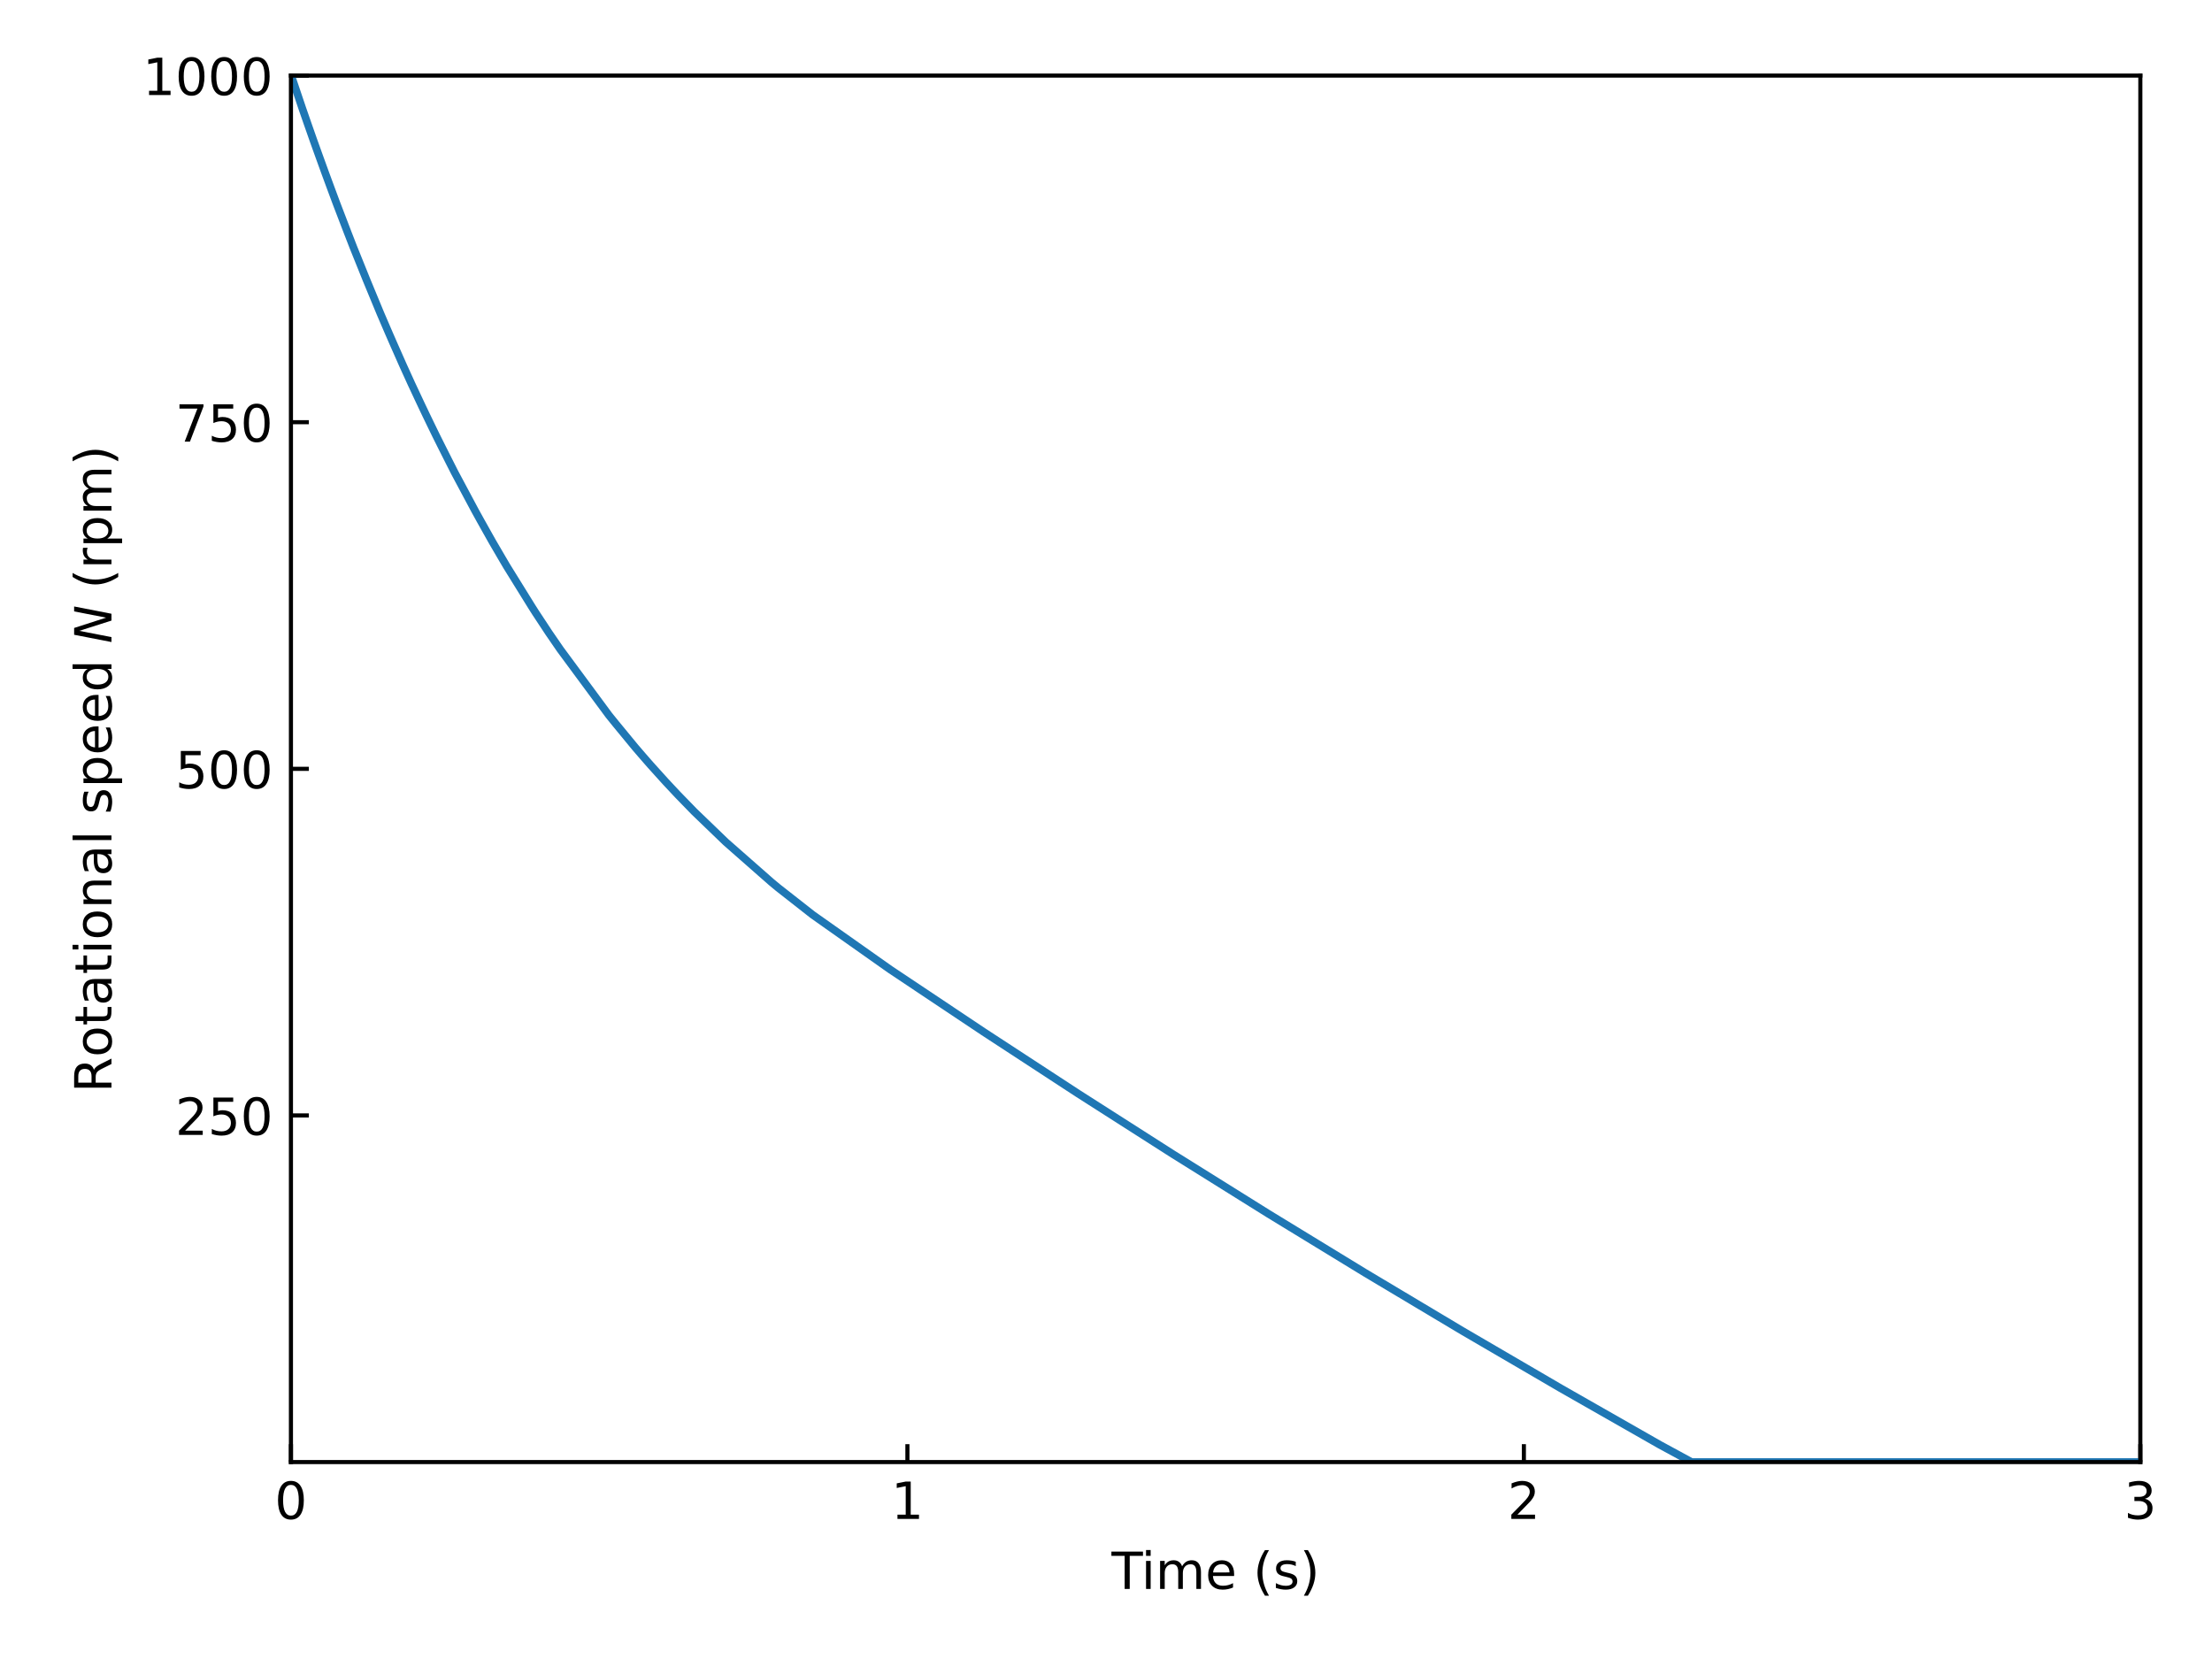
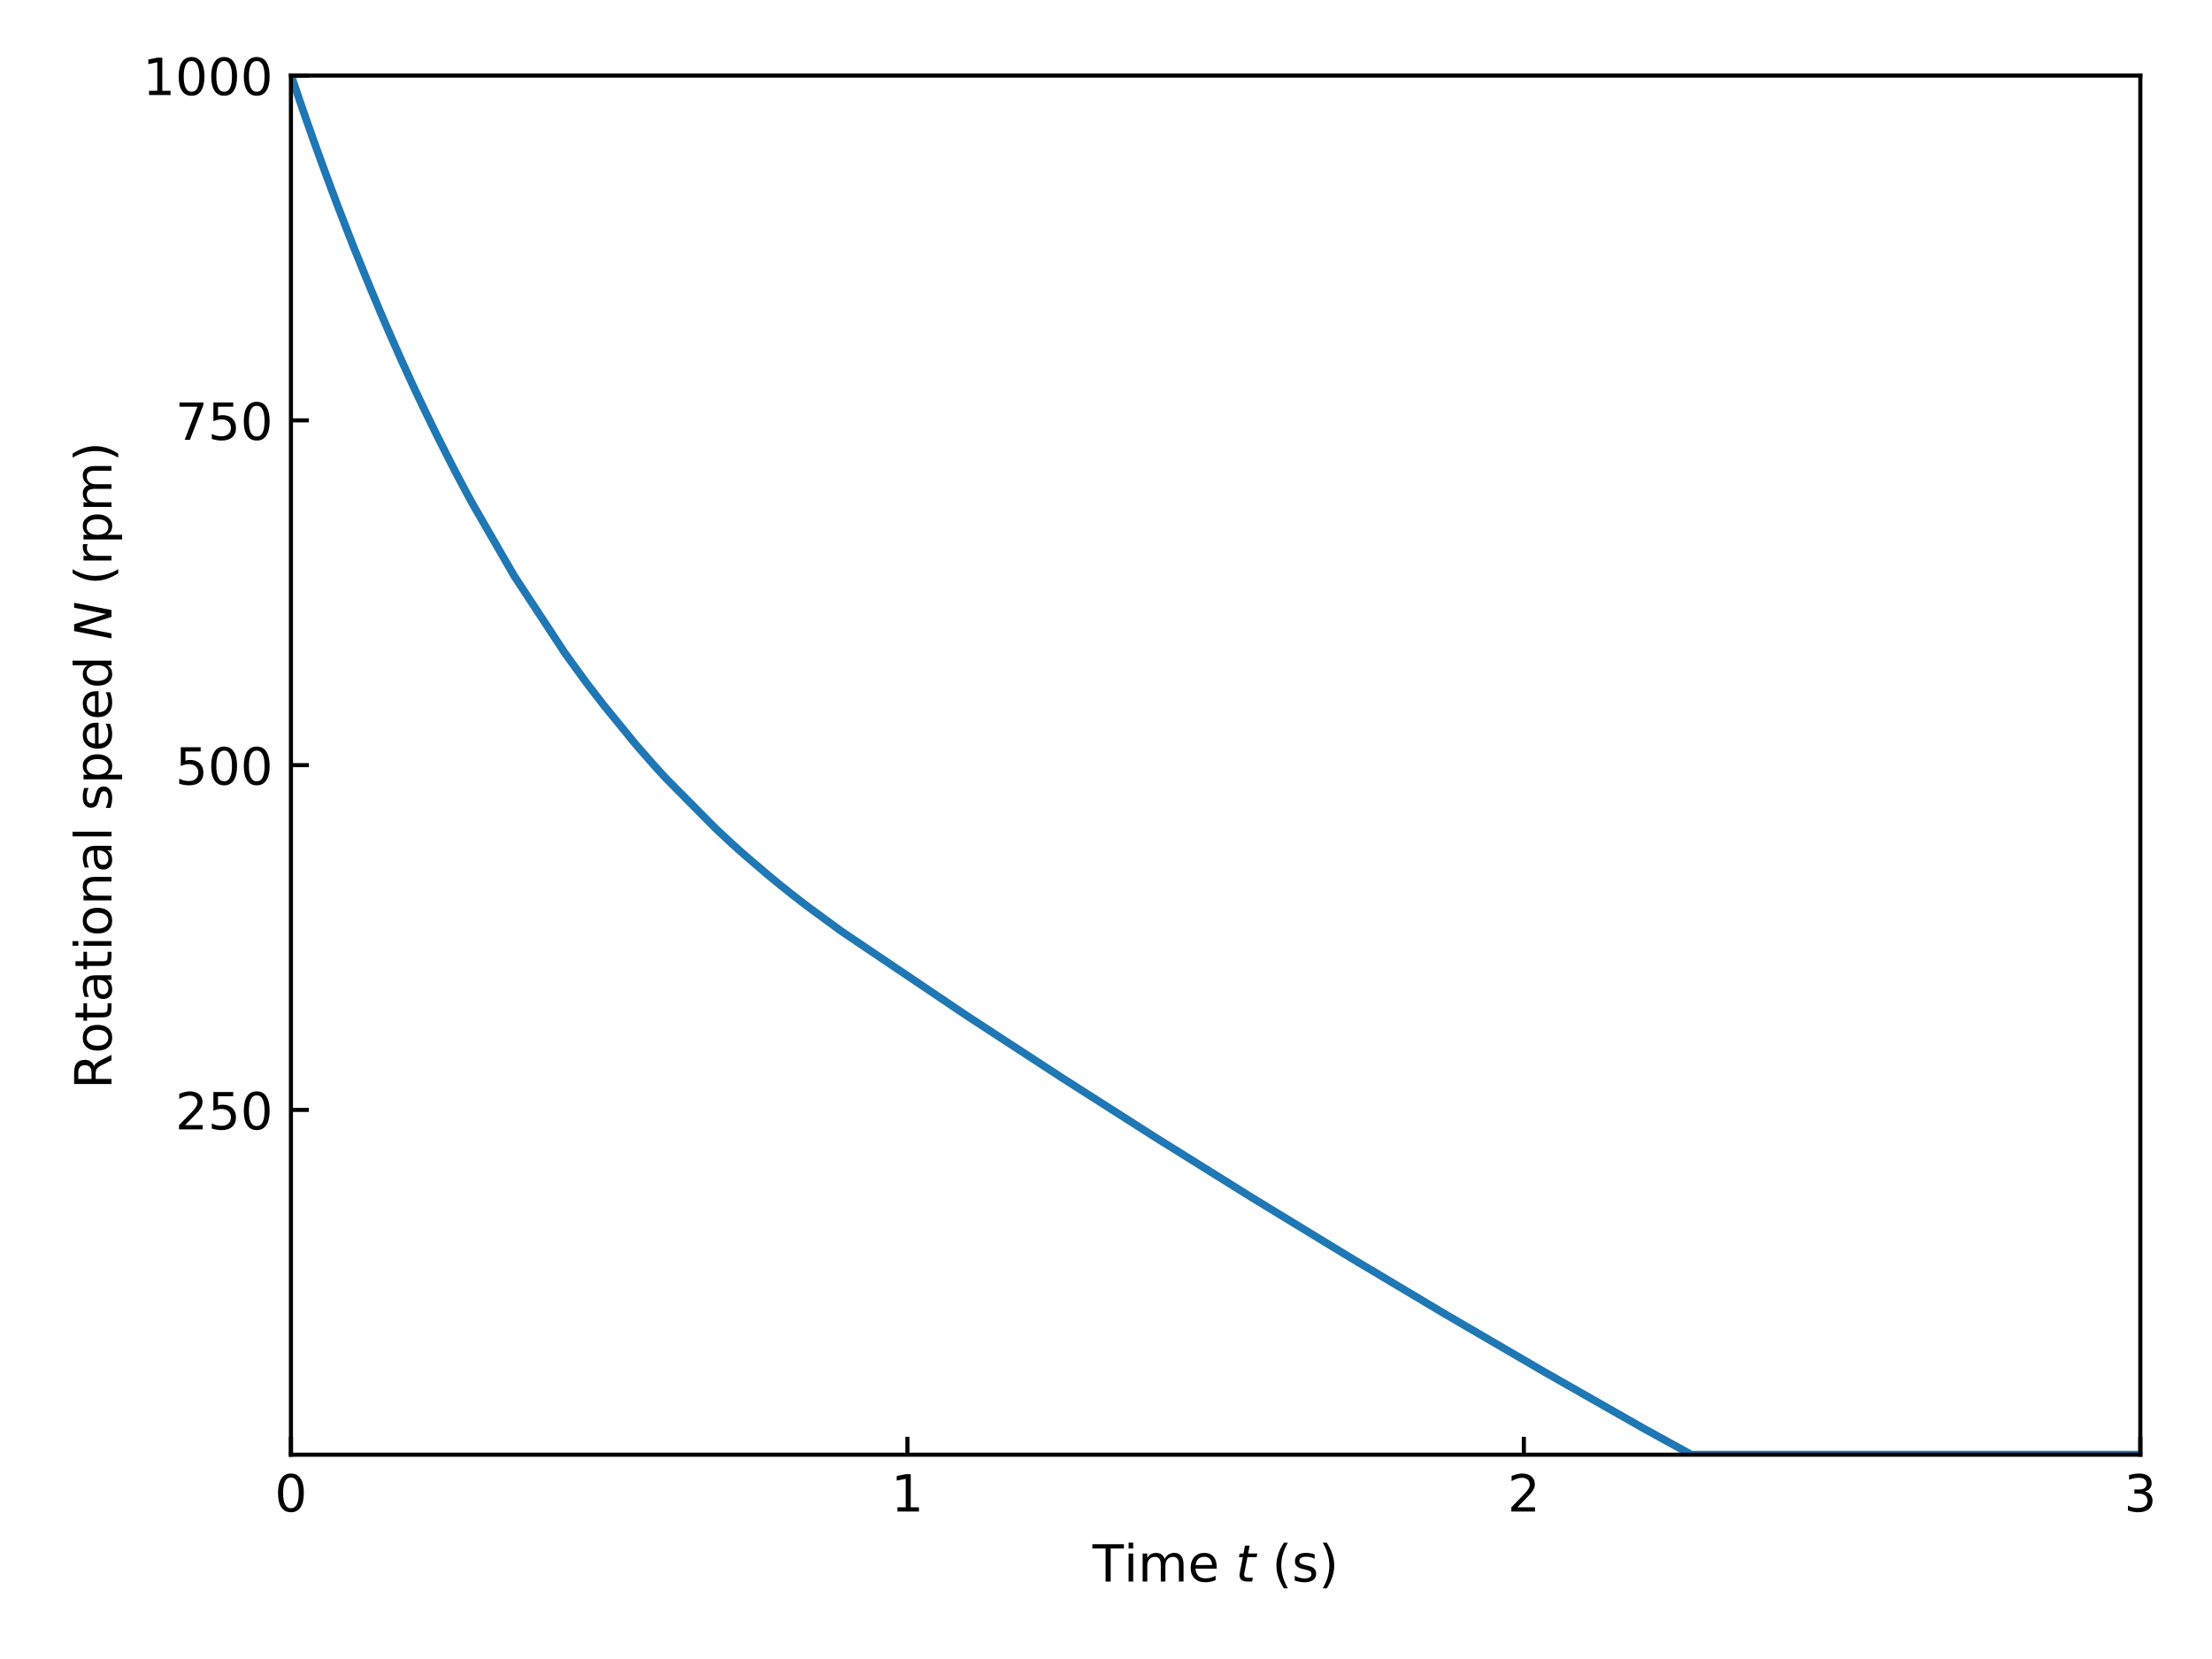
<svg xmlns="http://www.w3.org/2000/svg" xmlns:xlink="http://www.w3.org/1999/xlink" width="432pt" height="324pt" viewBox="0 0 432 324" version="1.1">
  <defs>
    <style type="text/css">*{stroke-linejoin: round; stroke-linecap: butt}</style>
  </defs>
  <g id="figure_1">
    <g id="patch_1">
      <path d="M 0 324  L 432 324  L 432 0  L 0 0  z " style="fill: #ffffff" />
    </g>
    <g id="axes_1">
      <g id="patch_2">
-         <path d="M 56.82 285.54  L 418.005 285.54  L 418.005 14.76  L 56.82 14.76  z " style="fill: #ffffff" />
+         <path d="M 56.82 284.1  L 418.005 284.1  L 418.005 14.76  L 56.82 14.76  z " style="fill: #ffffff" />
      </g>
      <g id="matplotlib.axis_1">
        <g id="xtick_1">
          <g id="line2d_1">
            <defs>
-               <path id="m69ecab0315" d="M 0 0  L 0 -3.5  " style="stroke: #000000; stroke-width: 0.8" />
-             </defs>
-             <g>
-               <use xlink:href="#m69ecab0315" x="56.82" y="285.54" style="stroke: #000000; stroke-width: 0.8" />
+               <path id="mbf5a834a1a" d="M 0 0  L 0 -3.5  " style="stroke: #000000; stroke-width: 0.8" />
+             </defs>
+             <g>
+               <use xlink:href="#mbf5a834a1a" x="56.82" y="284.1" style="stroke: #000000; stroke-width: 0.8" />
            </g>
          </g>
          <g id="text_1">
-             <g transform="translate(53.63875 296.6384) scale(0.1 -0.1)">
+             <g transform="translate(53.63875 295.1984) scale(0.1 -0.1)">
              <defs>
                <path id="DejaVuSans-30" d="M 2034 4250  Q 1547 4250 1301 3770  Q 1056 3291 1056 2328  Q 1056 1369 1301 889  Q 1547 409 2034 409  Q 2525 409 2770 889  Q 3016 1369 3016 2328  Q 3016 3291 2770 3770  Q 2525 4250 2034 4250  z M 2034 4750  Q 2819 4750 3233 4129  Q 3647 3509 3647 2328  Q 3647 1150 3233 529  Q 2819 -91 2034 -91  Q 1250 -91 836 529  Q 422 1150 422 2328  Q 422 3509 836 4129  Q 1250 4750 2034 4750  z " transform="scale(0.015625)" />
              </defs>
              <use xlink:href="#DejaVuSans-30" />
            </g>
          </g>
        </g>
        <g id="xtick_2">
          <g id="line2d_2">
            <g>
-               <use xlink:href="#m69ecab0315" x="177.215" y="285.54" style="stroke: #000000; stroke-width: 0.8" />
+               <use xlink:href="#mbf5a834a1a" x="177.215" y="284.1" style="stroke: #000000; stroke-width: 0.8" />
            </g>
          </g>
          <g id="text_2">
-             <g transform="translate(174.0337 296.6384) scale(0.1 -0.1)">
+             <g transform="translate(174.0337 295.1984) scale(0.1 -0.1)">
              <defs>
                <path id="DejaVuSans-31" d="M 794 531  L 1825 531  L 1825 4091  L 703 3866  L 703 4441  L 1819 4666  L 2450 4666  L 2450 531  L 3481 531  L 3481 0  L 794 0  L 794 531  z " transform="scale(0.015625)" />
              </defs>
              <use xlink:href="#DejaVuSans-31" />
            </g>
          </g>
        </g>
        <g id="xtick_3">
          <g id="line2d_3">
            <g>
-               <use xlink:href="#m69ecab0315" x="297.61" y="285.54" style="stroke: #000000; stroke-width: 0.8" />
+               <use xlink:href="#mbf5a834a1a" x="297.61" y="284.1" style="stroke: #000000; stroke-width: 0.8" />
            </g>
          </g>
          <g id="text_3">
-             <g transform="translate(294.4287 296.6384) scale(0.1 -0.1)">
+             <g transform="translate(294.4287 295.1984) scale(0.1 -0.1)">
              <defs>
                <path id="DejaVuSans-32" d="M 1228 531  L 3431 531  L 3431 0  L 469 0  L 469 531  Q 828 903 1448 1529  Q 2069 2156 2228 2338  Q 2531 2678 2651 2914  Q 2772 3150 2772 3378  Q 2772 3750 2511 3984  Q 2250 4219 1831 4219  Q 1534 4219 1204 4116  Q 875 4013 500 3803  L 500 4441  Q 881 4594 1212 4672  Q 1544 4750 1819 4750  Q 2544 4750 2975 4387  Q 3406 4025 3406 3419  Q 3406 3131 3298 2873  Q 3191 2616 2906 2266  Q 2828 2175 2409 1742  Q 1991 1309 1228 531  z " transform="scale(0.015625)" />
              </defs>
              <use xlink:href="#DejaVuSans-32" />
            </g>
          </g>
        </g>
        <g id="xtick_4">
          <g id="line2d_4">
            <g>
-               <use xlink:href="#m69ecab0315" x="418.005" y="285.54" style="stroke: #000000; stroke-width: 0.8" />
+               <use xlink:href="#mbf5a834a1a" x="418.005" y="284.1" style="stroke: #000000; stroke-width: 0.8" />
            </g>
          </g>
          <g id="text_4">
-             <g transform="translate(414.8238 296.6384) scale(0.1 -0.1)">
+             <g transform="translate(414.8238 295.1984) scale(0.1 -0.1)">
              <defs>
                <path id="DejaVuSans-33" d="M 2597 2516  Q 3050 2419 3304 2112  Q 3559 1806 3559 1356  Q 3559 666 3084 287  Q 2609 -91 1734 -91  Q 1441 -91 1130 -33  Q 819 25 488 141  L 488 750  Q 750 597 1062 519  Q 1375 441 1716 441  Q 2309 441 2620 675  Q 2931 909 2931 1356  Q 2931 1769 2642 2001  Q 2353 2234 1838 2234  L 1294 2234  L 1294 2753  L 1863 2753  Q 2328 2753 2575 2939  Q 2822 3125 2822 3475  Q 2822 3834 2567 4026  Q 2313 4219 1838 4219  Q 1578 4219 1281 4162  Q 984 4106 628 3988  L 628 4550  Q 988 4650 1302 4700  Q 1616 4750 1894 4750  Q 2613 4750 3031 4423  Q 3450 4097 3450 3541  Q 3450 3153 3228 2886  Q 3006 2619 2597 2516  z " transform="scale(0.015625)" />
              </defs>
              <use xlink:href="#DejaVuSans-33" />
            </g>
          </g>
        </g>
        <g id="text_5">
-           <g transform="translate(217.0836 310.3166) scale(0.1 -0.1)">
+           <g transform="translate(213.3625 308.8766) scale(0.1 -0.1)">
            <defs>
              <path id="DejaVuSans-54" d="M -19 4666  L 3928 4666  L 3928 4134  L 2272 4134  L 2272 0  L 1638 0  L 1638 4134  L -19 4134  L -19 4666  z " transform="scale(0.015625)" />
              <path id="DejaVuSans-69" d="M 603 3500  L 1178 3500  L 1178 0  L 603 0  L 603 3500  z M 603 4863  L 1178 4863  L 1178 4134  L 603 4134  L 603 4863  z " transform="scale(0.015625)" />
              <path id="DejaVuSans-6d" d="M 3328 2828  Q 3544 3216 3844 3400  Q 4144 3584 4550 3584  Q 5097 3584 5394 3201  Q 5691 2819 5691 2113  L 5691 0  L 5113 0  L 5113 2094  Q 5113 2597 4934 2840  Q 4756 3084 4391 3084  Q 3944 3084 3684 2787  Q 3425 2491 3425 1978  L 3425 0  L 2847 0  L 2847 2094  Q 2847 2600 2669 2842  Q 2491 3084 2119 3084  Q 1678 3084 1418 2786  Q 1159 2488 1159 1978  L 1159 0  L 581 0  L 581 3500  L 1159 3500  L 1159 2956  Q 1356 3278 1631 3431  Q 1906 3584 2284 3584  Q 2666 3584 2933 3390  Q 3200 3197 3328 2828  z " transform="scale(0.015625)" />
              <path id="DejaVuSans-65" d="M 3597 1894  L 3597 1613  L 953 1613  Q 991 1019 1311 708  Q 1631 397 2203 397  Q 2534 397 2845 478  Q 3156 559 3463 722  L 3463 178  Q 3153 47 2828 -22  Q 2503 -91 2169 -91  Q 1331 -91 842 396  Q 353 884 353 1716  Q 353 2575 817 3079  Q 1281 3584 2069 3584  Q 2775 3584 3186 3129  Q 3597 2675 3597 1894  z M 3022 2063  Q 3016 2534 2758 2815  Q 2500 3097 2075 3097  Q 1594 3097 1305 2825  Q 1016 2553 972 2059  L 3022 2063  z " transform="scale(0.015625)" />
              <path id="DejaVuSans-20" transform="scale(0.015625)" />
+               <path id="DejaVuSans-Oblique-74" d="M 2706 3500  L 2619 3053  L 1472 3053  L 1100 1153  Q 1081 1047 1072 975  Q 1063 903 1063 863  Q 1063 663 1183 572  Q 1303 481 1569 481  L 2150 481  L 2053 0  L 1503 0  Q 991 0 739 200  Q 488 400 488 806  Q 488 878 497 964  Q 506 1050 525 1153  L 897 3053  L 409 3053  L 500 3500  L 978 3500  L 1172 4494  L 1747 4494  L 1556 3500  L 2706 3500  z " transform="scale(0.015625)" />
              <path id="DejaVuSans-28" d="M 1984 4856  Q 1566 4138 1362 3434  Q 1159 2731 1159 2009  Q 1159 1288 1364 580  Q 1569 -128 1984 -844  L 1484 -844  Q 1016 -109 783 600  Q 550 1309 550 2009  Q 550 2706 781 3412  Q 1013 4119 1484 4856  L 1984 4856  z " transform="scale(0.015625)" />
              <path id="DejaVuSans-73" d="M 2834 3397  L 2834 2853  Q 2591 2978 2328 3040  Q 2066 3103 1784 3103  Q 1356 3103 1142 2972  Q 928 2841 928 2578  Q 928 2378 1081 2264  Q 1234 2150 1697 2047  L 1894 2003  Q 2506 1872 2764 1633  Q 3022 1394 3022 966  Q 3022 478 2636 193  Q 2250 -91 1575 -91  Q 1294 -91 989 -36  Q 684 19 347 128  L 347 722  Q 666 556 975 473  Q 1284 391 1588 391  Q 1994 391 2212 530  Q 2431 669 2431 922  Q 2431 1156 2273 1281  Q 2116 1406 1581 1522  L 1381 1569  Q 847 1681 609 1914  Q 372 2147 372 2553  Q 372 3047 722 3315  Q 1072 3584 1716 3584  Q 2034 3584 2315 3537  Q 2597 3491 2834 3397  z " transform="scale(0.015625)" />
              <path id="DejaVuSans-29" d="M 513 4856  L 1013 4856  Q 1481 4119 1714 3412  Q 1947 2706 1947 2009  Q 1947 1309 1714 600  Q 1481 -109 1013 -844  L 513 -844  Q 928 -128 1133 580  Q 1338 1288 1338 2009  Q 1338 2731 1133 3434  Q 928 4138 513 4856  z " transform="scale(0.015625)" />
            </defs>
-             <use xlink:href="#DejaVuSans-54" />
-             <use xlink:href="#DejaVuSans-69" x="57.959" />
-             <use xlink:href="#DejaVuSans-6d" x="85.742" />
-             <use xlink:href="#DejaVuSans-65" x="183.154" />
-             <use xlink:href="#DejaVuSans-20" x="244.678" />
-             <use xlink:href="#DejaVuSans-28" x="276.465" />
-             <use xlink:href="#DejaVuSans-73" x="315.479" />
-             <use xlink:href="#DejaVuSans-29" x="367.578" />
+             <use xlink:href="#DejaVuSans-54" transform="translate(0 0.015625)" />
+             <use xlink:href="#DejaVuSans-69" transform="translate(61.08398 0.015625)" />
+             <use xlink:href="#DejaVuSans-6d" transform="translate(88.86719 0.015625)" />
+             <use xlink:href="#DejaVuSans-65" transform="translate(186.2793 0.015625)" />
+             <use xlink:href="#DejaVuSans-20" transform="translate(247.8027 0.015625)" />
+             <use xlink:href="#DejaVuSans-Oblique-74" transform="translate(279.5898 0.015625)" />
+             <use xlink:href="#DejaVuSans-20" transform="translate(318.7988 0.015625)" />
+             <use xlink:href="#DejaVuSans-28" transform="translate(350.5859 0.015625)" />
+             <use xlink:href="#DejaVuSans-73" transform="translate(389.5996 0.015625)" />
+             <use xlink:href="#DejaVuSans-29" transform="translate(441.6992 0.015625)" />
          </g>
        </g>
      </g>
      <g id="matplotlib.axis_2">
        <g id="ytick_1">
          <g id="line2d_5">
            <defs>
-               <path id="md0cfc81838" d="M 0 0  L 3.5 0  " style="stroke: #000000; stroke-width: 0.8" />
-             </defs>
-             <g>
-               <use xlink:href="#md0cfc81838" x="56.82" y="217.845" style="stroke: #000000; stroke-width: 0.8" />
+               <path id="md54cb93318" d="M 0 0  L 3.5 0  " style="stroke: #000000; stroke-width: 0.8" />
+             </defs>
+             <g>
+               <use xlink:href="#md54cb93318" x="56.82" y="216.765" style="stroke: #000000; stroke-width: 0.8" />
            </g>
          </g>
          <g id="text_6">
-             <g transform="translate(34.2325 221.6442) scale(0.1 -0.1)">
+             <g transform="translate(34.2325 220.5642) scale(0.1 -0.1)">
              <defs>
                <path id="DejaVuSans-35" d="M 691 4666  L 3169 4666  L 3169 4134  L 1269 4134  L 1269 2991  Q 1406 3038 1543 3061  Q 1681 3084 1819 3084  Q 2600 3084 3056 2656  Q 3513 2228 3513 1497  Q 3513 744 3044 326  Q 2575 -91 1722 -91  Q 1428 -91 1123 -41  Q 819 9 494 109  L 494 744  Q 775 591 1075 516  Q 1375 441 1709 441  Q 2250 441 2565 725  Q 2881 1009 2881 1497  Q 2881 1984 2565 2268  Q 2250 2553 1709 2553  Q 1456 2553 1204 2497  Q 953 2441 691 2322  L 691 4666  z " transform="scale(0.015625)" />
              </defs>
              <use xlink:href="#DejaVuSans-32" />
              <use xlink:href="#DejaVuSans-35" x="63.623" />
              <use xlink:href="#DejaVuSans-30" x="127.246" />
            </g>
          </g>
        </g>
        <g id="ytick_2">
          <g id="line2d_6">
            <g>
-               <use xlink:href="#md0cfc81838" x="56.82" y="150.15" style="stroke: #000000; stroke-width: 0.8" />
+               <use xlink:href="#md54cb93318" x="56.82" y="149.43" style="stroke: #000000; stroke-width: 0.8" />
            </g>
          </g>
          <g id="text_7">
-             <g transform="translate(34.2325 153.9492) scale(0.1 -0.1)">
+             <g transform="translate(34.2325 153.2292) scale(0.1 -0.1)">
              <use xlink:href="#DejaVuSans-35" />
              <use xlink:href="#DejaVuSans-30" x="63.623" />
              <use xlink:href="#DejaVuSans-30" x="127.246" />
            </g>
          </g>
        </g>
        <g id="ytick_3">
          <g id="line2d_7">
            <g>
-               <use xlink:href="#md0cfc81838" x="56.82" y="82.455" style="stroke: #000000; stroke-width: 0.8" />
+               <use xlink:href="#md54cb93318" x="56.82" y="82.095" style="stroke: #000000; stroke-width: 0.8" />
            </g>
          </g>
          <g id="text_8">
-             <g transform="translate(34.2325 86.25422) scale(0.1 -0.1)">
+             <g transform="translate(34.2325 85.89422) scale(0.1 -0.1)">
              <defs>
                <path id="DejaVuSans-37" d="M 525 4666  L 3525 4666  L 3525 4397  L 1831 0  L 1172 0  L 2766 4134  L 525 4134  L 525 4666  z " transform="scale(0.015625)" />
              </defs>
              <use xlink:href="#DejaVuSans-37" />
              <use xlink:href="#DejaVuSans-35" x="63.623" />
              <use xlink:href="#DejaVuSans-30" x="127.246" />
            </g>
          </g>
        </g>
        <g id="ytick_4">
          <g id="line2d_8">
            <g>
-               <use xlink:href="#md0cfc81838" x="56.82" y="14.76" style="stroke: #000000; stroke-width: 0.8" />
+               <use xlink:href="#md54cb93318" x="56.82" y="14.76" style="stroke: #000000; stroke-width: 0.8" />
            </g>
          </g>
          <g id="text_9">
            <g transform="translate(27.87 18.55922) scale(0.1 -0.1)">
              <use xlink:href="#DejaVuSans-31" />
              <use xlink:href="#DejaVuSans-30" x="63.623" />
              <use xlink:href="#DejaVuSans-30" x="127.246" />
              <use xlink:href="#DejaVuSans-30" x="190.869" />
            </g>
          </g>
        </g>
        <g id="text_10">
-           <g transform="translate(21.77 213.4) rotate(-90) scale(0.1 -0.1)">
+           <g transform="translate(21.77 212.68) rotate(-90) scale(0.1 -0.1)">
            <defs>
              <path id="DejaVuSans-52" d="M 2841 2188  Q 3044 2119 3236 1894  Q 3428 1669 3622 1275  L 4263 0  L 3584 0  L 2988 1197  Q 2756 1666 2539 1819  Q 2322 1972 1947 1972  L 1259 1972  L 1259 0  L 628 0  L 628 4666  L 2053 4666  Q 2853 4666 3247 4331  Q 3641 3997 3641 3322  Q 3641 2881 3436 2590  Q 3231 2300 2841 2188  z M 1259 4147  L 1259 2491  L 2053 2491  Q 2509 2491 2742 2702  Q 2975 2913 2975 3322  Q 2975 3731 2742 3939  Q 2509 4147 2053 4147  L 1259 4147  z " transform="scale(0.015625)" />
              <path id="DejaVuSans-6f" d="M 1959 3097  Q 1497 3097 1228 2736  Q 959 2375 959 1747  Q 959 1119 1226 758  Q 1494 397 1959 397  Q 2419 397 2687 759  Q 2956 1122 2956 1747  Q 2956 2369 2687 2733  Q 2419 3097 1959 3097  z M 1959 3584  Q 2709 3584 3137 3096  Q 3566 2609 3566 1747  Q 3566 888 3137 398  Q 2709 -91 1959 -91  Q 1206 -91 779 398  Q 353 888 353 1747  Q 353 2609 779 3096  Q 1206 3584 1959 3584  z " transform="scale(0.015625)" />
              <path id="DejaVuSans-74" d="M 1172 4494  L 1172 3500  L 2356 3500  L 2356 3053  L 1172 3053  L 1172 1153  Q 1172 725 1289 603  Q 1406 481 1766 481  L 2356 481  L 2356 0  L 1766 0  Q 1100 0 847 248  Q 594 497 594 1153  L 594 3053  L 172 3053  L 172 3500  L 594 3500  L 594 4494  L 1172 4494  z " transform="scale(0.015625)" />
              <path id="DejaVuSans-61" d="M 2194 1759  Q 1497 1759 1228 1600  Q 959 1441 959 1056  Q 959 750 1161 570  Q 1363 391 1709 391  Q 2188 391 2477 730  Q 2766 1069 2766 1631  L 2766 1759  L 2194 1759  z M 3341 1997  L 3341 0  L 2766 0  L 2766 531  Q 2569 213 2275 61  Q 1981 -91 1556 -91  Q 1019 -91 701 211  Q 384 513 384 1019  Q 384 1609 779 1909  Q 1175 2209 1959 2209  L 2766 2209  L 2766 2266  Q 2766 2663 2505 2880  Q 2244 3097 1772 3097  Q 1472 3097 1187 3025  Q 903 2953 641 2809  L 641 3341  Q 956 3463 1253 3523  Q 1550 3584 1831 3584  Q 2591 3584 2966 3190  Q 3341 2797 3341 1997  z " transform="scale(0.015625)" />
              <path id="DejaVuSans-6e" d="M 3513 2113  L 3513 0  L 2938 0  L 2938 2094  Q 2938 2591 2744 2837  Q 2550 3084 2163 3084  Q 1697 3084 1428 2787  Q 1159 2491 1159 1978  L 1159 0  L 581 0  L 581 3500  L 1159 3500  L 1159 2956  Q 1366 3272 1645 3428  Q 1925 3584 2291 3584  Q 2894 3584 3203 3211  Q 3513 2838 3513 2113  z " transform="scale(0.015625)" />
              <path id="DejaVuSans-6c" d="M 603 4863  L 1178 4863  L 1178 0  L 603 0  L 603 4863  z " transform="scale(0.015625)" />
              <path id="DejaVuSans-70" d="M 1159 525  L 1159 -1331  L 581 -1331  L 581 3500  L 1159 3500  L 1159 2969  Q 1341 3281 1617 3432  Q 1894 3584 2278 3584  Q 2916 3584 3314 3078  Q 3713 2572 3713 1747  Q 3713 922 3314 415  Q 2916 -91 2278 -91  Q 1894 -91 1617 61  Q 1341 213 1159 525  z M 3116 1747  Q 3116 2381 2855 2742  Q 2594 3103 2138 3103  Q 1681 3103 1420 2742  Q 1159 2381 1159 1747  Q 1159 1113 1420 752  Q 1681 391 2138 391  Q 2594 391 2855 752  Q 3116 1113 3116 1747  z " transform="scale(0.015625)" />
              <path id="DejaVuSans-64" d="M 2906 2969  L 2906 4863  L 3481 4863  L 3481 0  L 2906 0  L 2906 525  Q 2725 213 2448 61  Q 2172 -91 1784 -91  Q 1150 -91 751 415  Q 353 922 353 1747  Q 353 2572 751 3078  Q 1150 3584 1784 3584  Q 2172 3584 2448 3432  Q 2725 3281 2906 2969  z M 947 1747  Q 947 1113 1208 752  Q 1469 391 1925 391  Q 2381 391 2643 752  Q 2906 1113 2906 1747  Q 2906 2381 2643 2742  Q 2381 3103 1925 3103  Q 1469 3103 1208 2742  Q 947 2381 947 1747  z " transform="scale(0.015625)" />
              <path id="DejaVuSans-Oblique-4e" d="M 1081 4666  L 1931 4666  L 3219 666  L 4000 4666  L 4616 4666  L 3706 0  L 2853 0  L 1569 4025  L 788 0  L 172 0  L 1081 4666  z " transform="scale(0.015625)" />
              <path id="DejaVuSans-72" d="M 2631 2963  Q 2534 3019 2420 3045  Q 2306 3072 2169 3072  Q 1681 3072 1420 2755  Q 1159 2438 1159 1844  L 1159 0  L 581 0  L 581 3500  L 1159 3500  L 1159 2956  Q 1341 3275 1631 3429  Q 1922 3584 2338 3584  Q 2397 3584 2469 3576  Q 2541 3569 2628 3553  L 2631 2963  z " transform="scale(0.015625)" />
            </defs>
            <use xlink:href="#DejaVuSans-52" transform="translate(0 0.015625)" />
            <use xlink:href="#DejaVuSans-6f" transform="translate(69.48242 0.015625)" />
            <use xlink:href="#DejaVuSans-74" transform="translate(130.6641 0.015625)" />
            <use xlink:href="#DejaVuSans-61" transform="translate(169.873 0.015625)" />
            <use xlink:href="#DejaVuSans-74" transform="translate(231.1523 0.015625)" />
            <use xlink:href="#DejaVuSans-69" transform="translate(270.3613 0.015625)" />
            <use xlink:href="#DejaVuSans-6f" transform="translate(298.1445 0.015625)" />
            <use xlink:href="#DejaVuSans-6e" transform="translate(359.3262 0.015625)" />
            <use xlink:href="#DejaVuSans-61" transform="translate(422.7051 0.015625)" />
            <use xlink:href="#DejaVuSans-6c" transform="translate(483.9844 0.015625)" />
            <use xlink:href="#DejaVuSans-20" transform="translate(511.7676 0.015625)" />
            <use xlink:href="#DejaVuSans-73" transform="translate(543.5547 0.015625)" />
            <use xlink:href="#DejaVuSans-70" transform="translate(595.6543 0.015625)" />
            <use xlink:href="#DejaVuSans-65" transform="translate(659.1309 0.015625)" />
            <use xlink:href="#DejaVuSans-65" transform="translate(720.6543 0.015625)" />
            <use xlink:href="#DejaVuSans-64" transform="translate(782.1777 0.015625)" />
            <use xlink:href="#DejaVuSans-20" transform="translate(845.6543 0.015625)" />
            <use xlink:href="#DejaVuSans-Oblique-4e" transform="translate(877.4414 0.015625)" />
            <use xlink:href="#DejaVuSans-20" transform="translate(952.2461 0.015625)" />
            <use xlink:href="#DejaVuSans-28" transform="translate(984.0332 0.015625)" />
            <use xlink:href="#DejaVuSans-72" transform="translate(1023.047 0.015625)" />
            <use xlink:href="#DejaVuSans-70" transform="translate(1064.16 0.015625)" />
            <use xlink:href="#DejaVuSans-6d" transform="translate(1127.637 0.015625)" />
            <use xlink:href="#DejaVuSans-29" transform="translate(1225.049 0.015625)" />
          </g>
        </g>
      </g>
      <g id="line2d_9">
-         <path d="M 56.82 14.761  L 56.964 15.02  L 59.047 21.194  L 60.107 24.243  L 61.214 27.397  L 62.298 30.417  L 63.478 33.673  L 64.573 36.648  L 65.693 39.663  L 67.92 45.473  L 69.016 48.292  L 71.617 54.748  L 74.289 61.208  L 75.891 64.936  L 76.794 67.008  L 77.781 69.241  L 78.744 71.419  L 80.357 74.966  L 82.139 78.77  L 83.187 80.977  L 84.126 82.924  L 85.185 85.099  L 86.112 86.958  L 87.689 90.092  L 88.785 92.256  L 92.794 99.766  L 93.793 101.573  L 95.033 103.788  L 96.177 105.824  L 98.14 109.185  L 98.97 110.596  L 103.858 118.484  L 104.653 119.734  L 106.338 122.288  L 107.157 123.536  L 109.433 126.845  L 118.932 139.705  L 120.22 141.296  L 124.049 145.948  L 125.59 147.737  L 127.01 149.363  L 128.491 151.005  L 130.008 152.685  L 132.38 155.219  L 135.594 158.525  L 141.747 164.451  L 150.656 172.284  L 151.968 173.371  L 158.71 178.656  L 173.82 189.325  L 192.096 201.524  L 210.504 213.545  L 229.057 225.395  L 247.766 237.08  L 266.62 248.594  L 285.631 259.944  L 304.81 271.134  L 324.145 282.159  L 330.369 285.54  L 418.005 285.54  L 418.005 285.54  " clip-path="url(#p77e0b9769d)" style="fill: none; stroke: #1f77b4; stroke-width: 1.5; stroke-linecap: square" />
+         <path d="M 56.82 14.761  L 56.964 15.019  L 59.047 21.16  L 60.107 24.193  L 61.214 27.33  L 62.298 30.333  L 63.478 33.573  L 64.573 36.531  L 65.693 39.53  L 67.92 45.31  L 69.016 48.114  L 71.617 54.535  L 74.289 60.961  L 75.891 64.669  L 76.794 66.73  L 77.781 68.952  L 78.756 71.146  L 80.755 75.501  L 82.151 78.458  L 83.162 80.581  L 84.089 82.48  L 85.582 85.529  L 86.509 87.364  L 88.833 91.933  L 90.398 94.899  L 91.47 96.889  L 92.409 98.602  L 100.403 112.447  L 110.336 127.56  L 111.54 129.23  L 114.549 133.362  L 115.814 135.013  L 117.969 137.8  L 124.061 145.263  L 125.481 146.893  L 127.046 148.682  L 128.034 149.791  L 129.984 151.927  L 139.724 161.763  L 142.626 164.472  L 144.323 166.01  L 145.888 167.38  L 150.03 170.918  L 152.486 172.938  L 154.364 174.431  L 156.206 175.874  L 158.229 177.407  L 164.26 181.829  L 188.893 198.424  L 207.314 210.434  L 225.879 222.274  L 244.588 233.942  L 263.454 245.445  L 282.476 256.784  L 301.667 267.965  L 321.015 278.979  L 330.333 284.1  L 418.005 284.1  L 418.005 284.1  " clip-path="url(#p5ea1e1f1e3)" style="fill: none; stroke: #1f77b4; stroke-width: 1.5; stroke-linecap: square" />
      </g>
      <g id="patch_3">
-         <path d="M 56.82 285.54  L 56.82 14.76  " style="fill: none; stroke: #000000; stroke-width: 0.8; stroke-linejoin: miter; stroke-linecap: square" />
+         <path d="M 56.82 284.1  L 56.82 14.76  " style="fill: none; stroke: #000000; stroke-width: 0.8; stroke-linejoin: miter; stroke-linecap: square" />
      </g>
      <g id="patch_4">
-         <path d="M 418.005 285.54  L 418.005 14.76  " style="fill: none; stroke: #000000; stroke-width: 0.8; stroke-linejoin: miter; stroke-linecap: square" />
+         <path d="M 418.005 284.1  L 418.005 14.76  " style="fill: none; stroke: #000000; stroke-width: 0.8; stroke-linejoin: miter; stroke-linecap: square" />
      </g>
      <g id="patch_5">
-         <path d="M 56.82 285.54  L 418.005 285.54  " style="fill: none; stroke: #000000; stroke-width: 0.8; stroke-linejoin: miter; stroke-linecap: square" />
+         <path d="M 56.82 284.1  L 418.005 284.1  " style="fill: none; stroke: #000000; stroke-width: 0.8; stroke-linejoin: miter; stroke-linecap: square" />
      </g>
      <g id="patch_6">
        <path d="M 56.82 14.76  L 418.005 14.76  " style="fill: none; stroke: #000000; stroke-width: 0.8; stroke-linejoin: miter; stroke-linecap: square" />
      </g>
    </g>
  </g>
  <defs>
-     <clipPath id="p77e0b9769d">
-       <rect x="56.82" y="14.76" width="361.185" height="270.78" />
+     <clipPath id="p5ea1e1f1e3">
+       <rect x="56.82" y="14.76" width="361.185" height="269.34" />
    </clipPath>
  </defs>
</svg>
